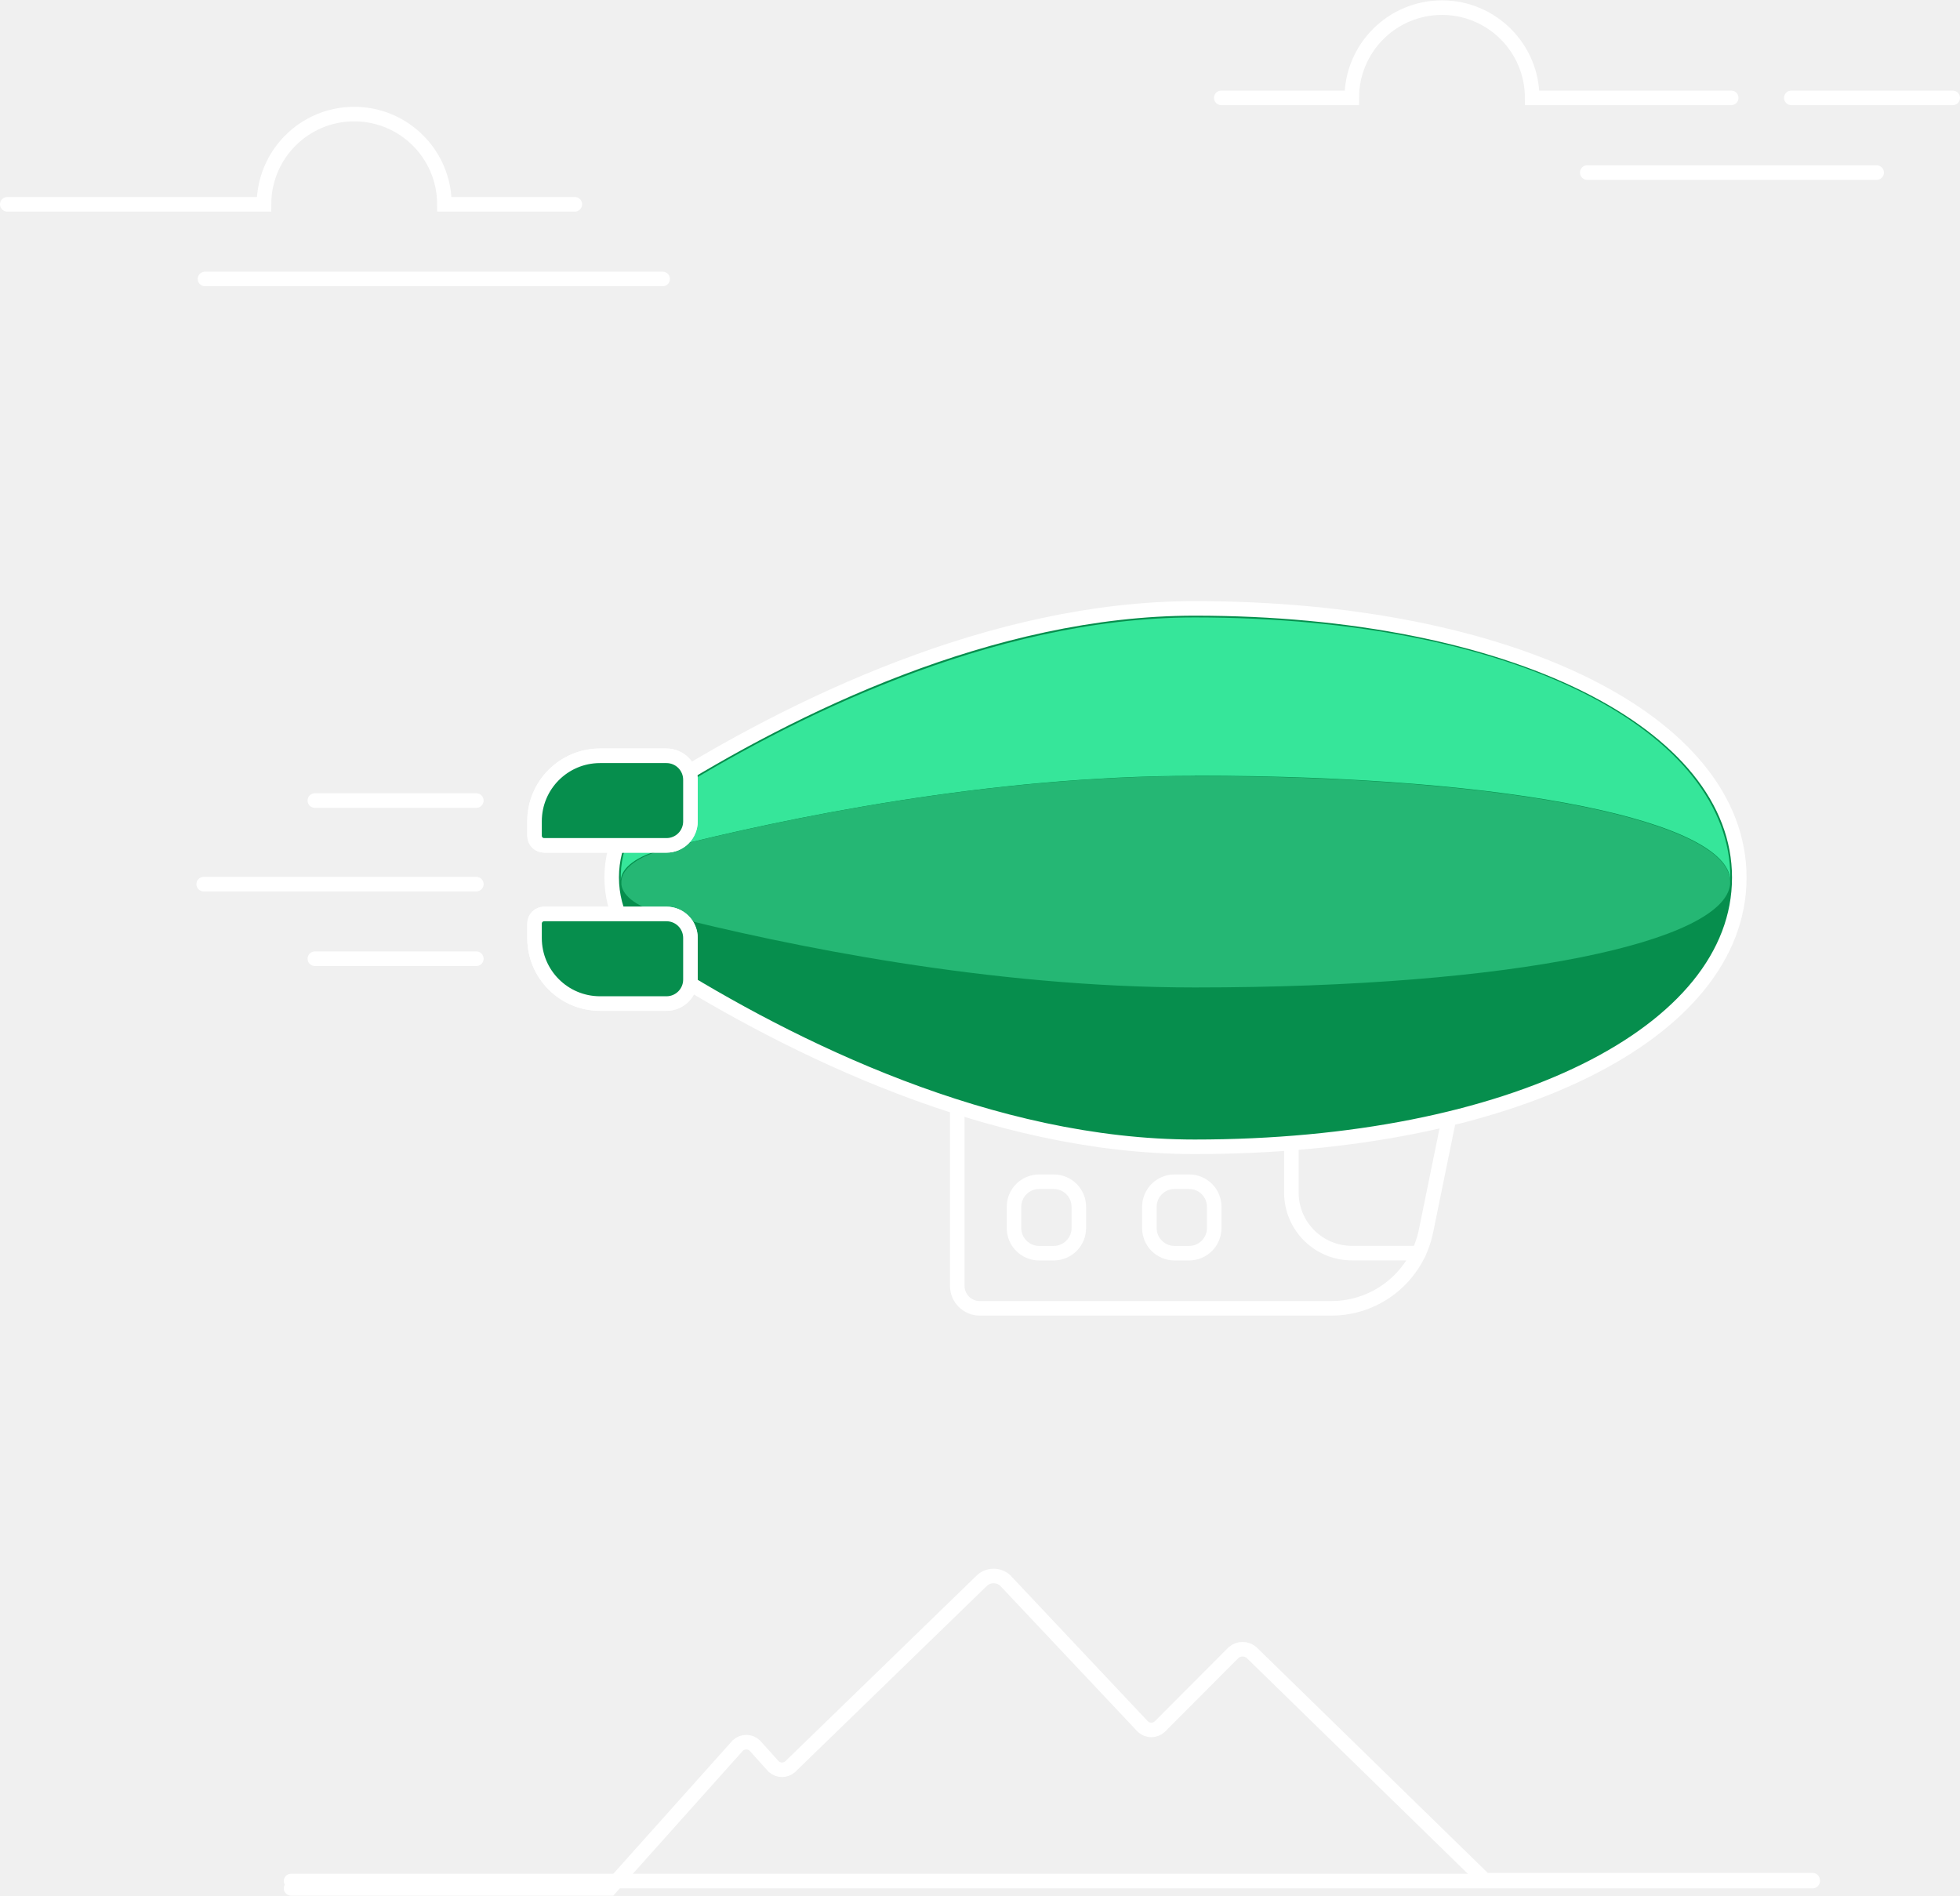
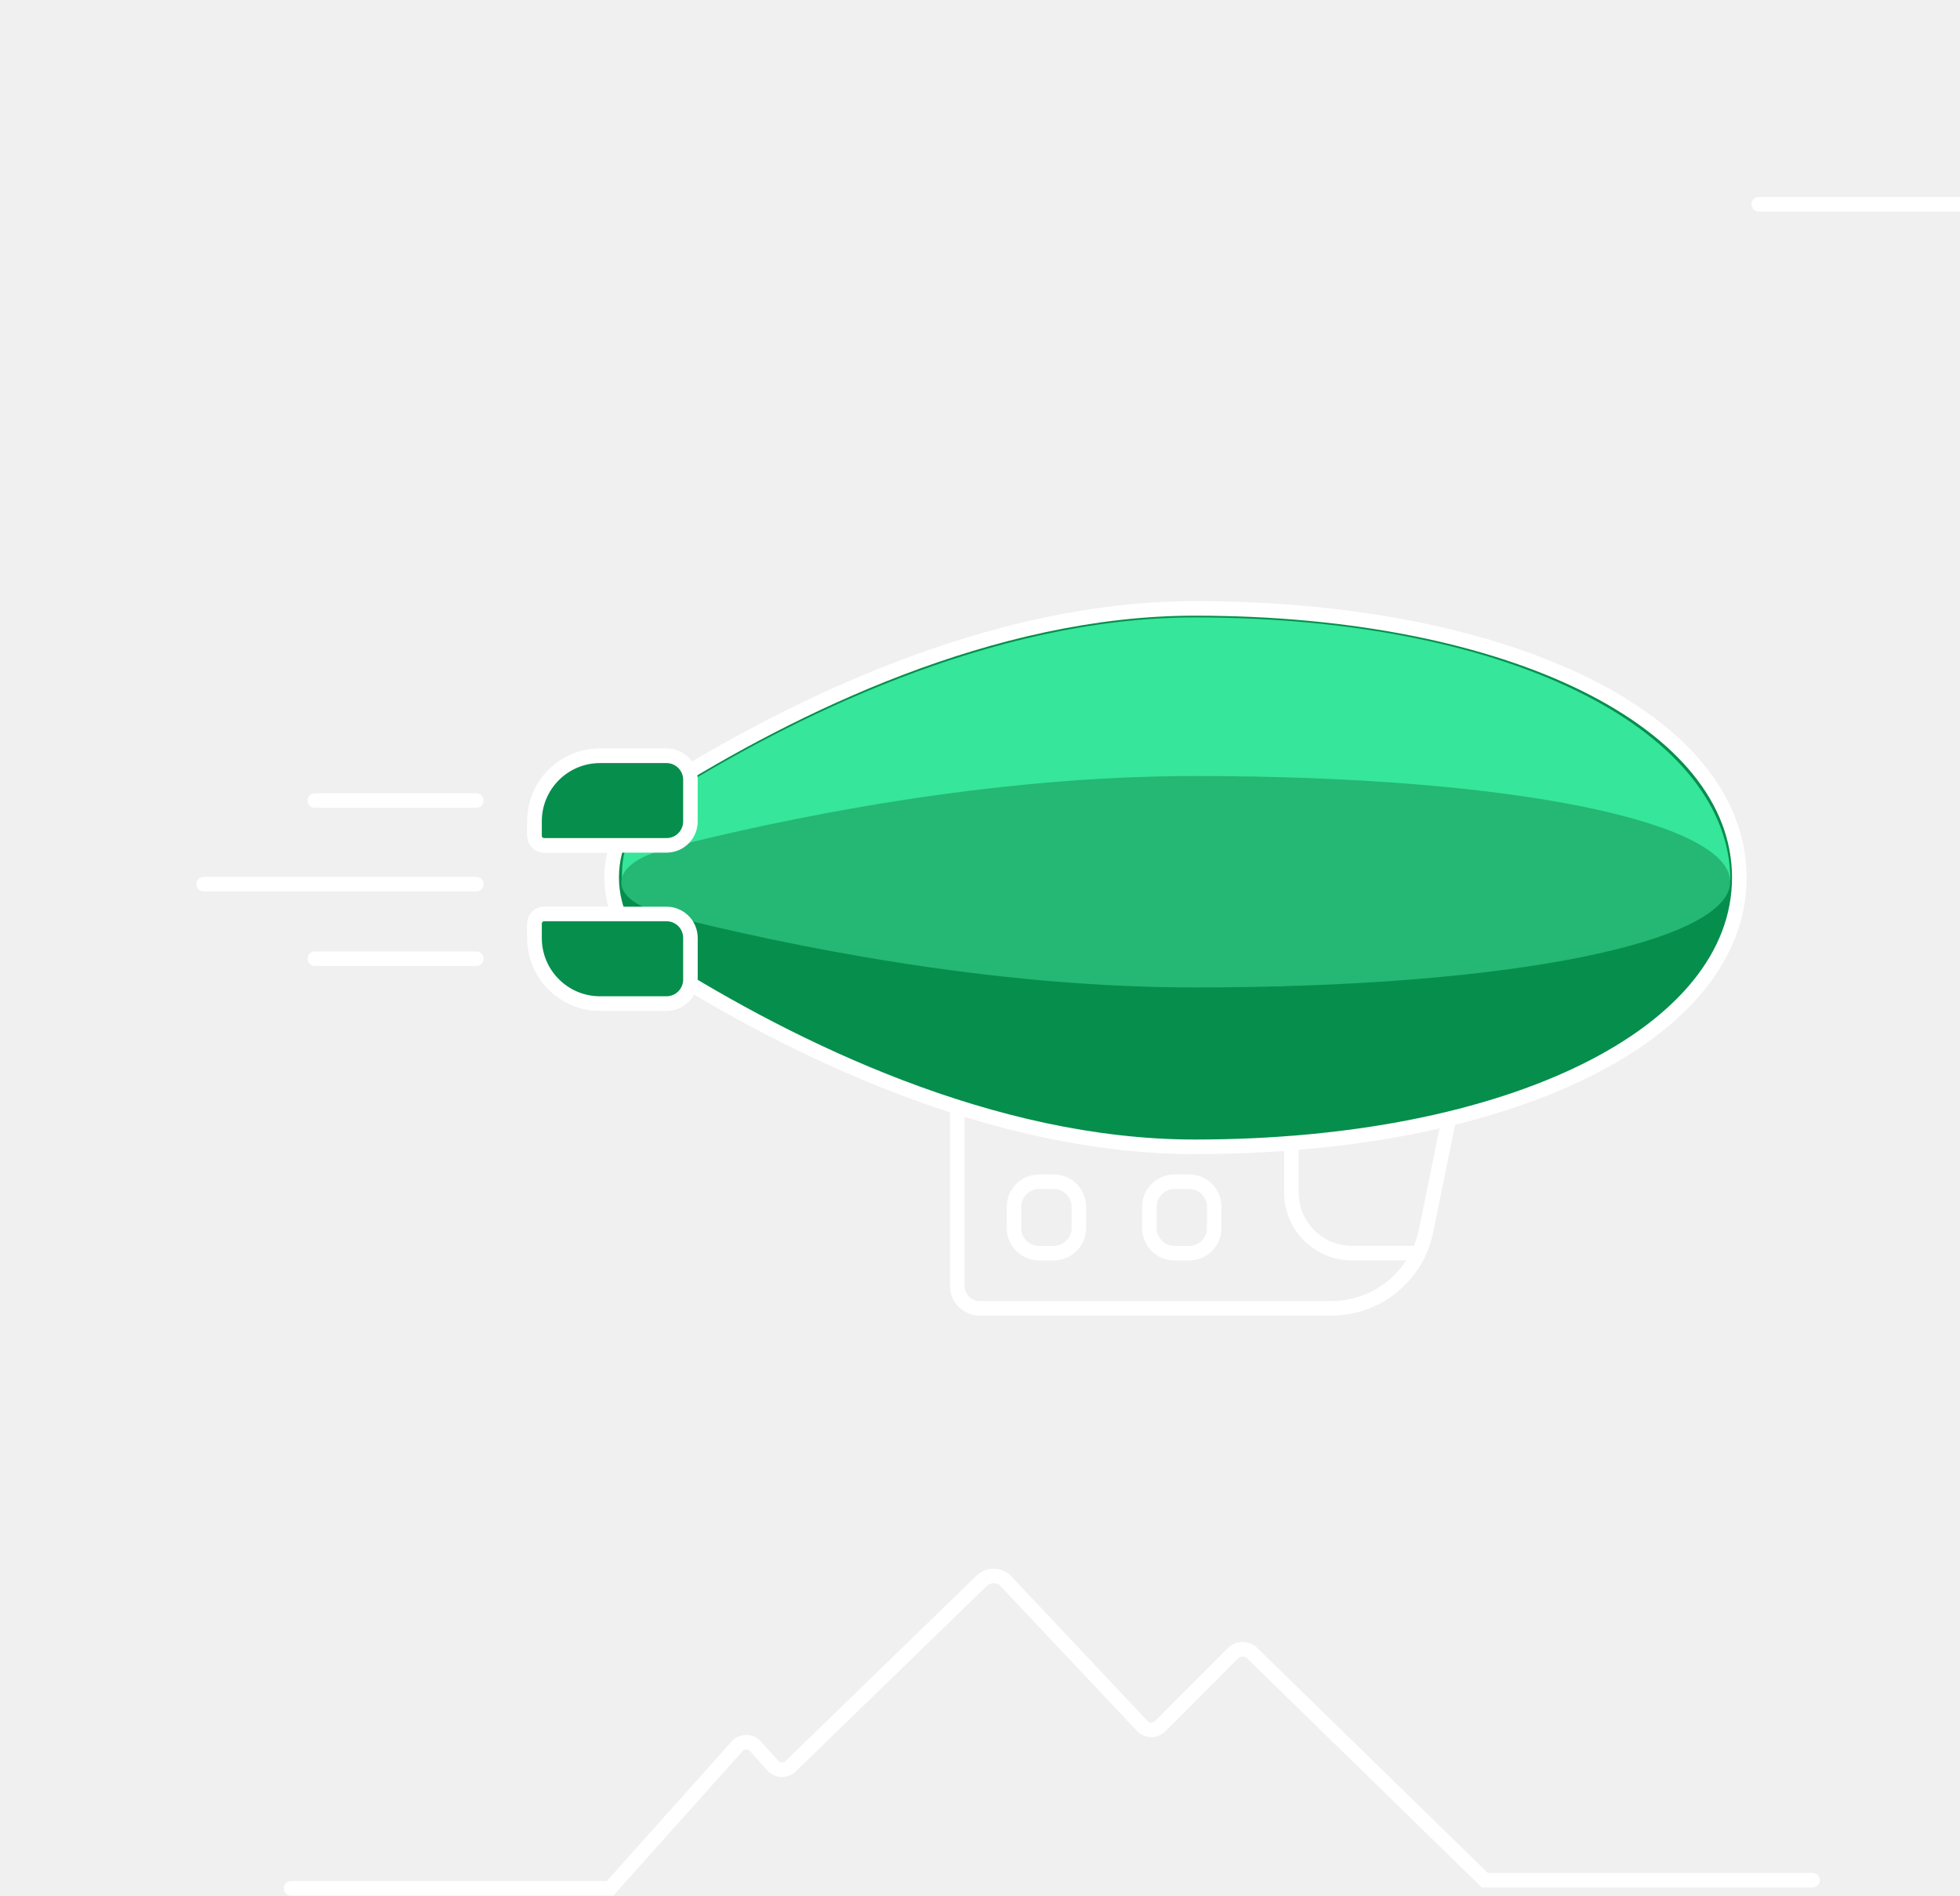
<svg xmlns="http://www.w3.org/2000/svg" viewBox="0 0 269.43 260.54">
-   <path d="M175.44,249.28h48.36a13.27,13.27,0,0,0,13-10.65l3.74-18.32H172.36v25.89A3.09,3.09,0,0,0,175.44,249.28Z" transform="translate(-40.77 -69.46)" fill="none" stroke="#fff" stroke-linecap="round" stroke-linejoin="round" stroke-width="2" />
-   <path d="M235.79,241.69h-9.22a8.31,8.31,0,0,1-8.28-8.31V220.31" transform="translate(-40.77 -69.46)" fill="none" stroke="#fff" stroke-linecap="round" stroke-miterlimit="10" stroke-width="2" />
-   <path d="M204.25,231.88h-2.05a3.45,3.45,0,0,0-3.43,3.45v2.92a3.45,3.45,0,0,0,3.43,3.45h2.05a3.45,3.45,0,0,0,3.43-3.45v-2.92A3.44,3.44,0,0,0,204.25,231.88Z" transform="translate(-40.77 -69.46)" fill="none" stroke="#fff" stroke-linecap="round" stroke-linejoin="round" stroke-width="2" />
-   <path d="M185.64,231.88h-2.05a3.45,3.45,0,0,0-3.43,3.45v2.92a3.45,3.45,0,0,0,3.43,3.45h2.05a3.45,3.45,0,0,0,3.43-3.45v-2.92A3.45,3.45,0,0,0,185.64,231.88Z" transform="translate(-40.77 -69.46)" fill="none" stroke="#fff" stroke-linecap="round" stroke-linejoin="round" stroke-width="2" />
-   <path d="M205,227.08c43.38,0,74.86-15.55,74.86-37s-31.48-37-74.86-37c-27.94,0-55.36,13.53-73.46,24.87a14.3,14.3,0,0,0,0,24.21c18.09,11.33,45.52,24.87,73.46,24.87" transform="translate(-40.77 -69.46)" fill="#068e4d" />
-   <path d="M205,227.08c43.38,0,74.86-15.55,74.86-37s-31.48-37-74.86-37c-27.94,0-55.36,13.53-73.46,24.87a14.3,14.3,0,0,0,0,24.21C149.63,213.54,177.06,227.08,205,227.08Z" transform="translate(-40.77 -69.46)" fill="none" stroke="#fff" stroke-width="2" />
-   <path d="M205,176.09c-28.23,0-56.07,5.76-72.81,10-3.95,1-6,2.66-6.08,4.34A12.93,12.93,0,0,1,132.18,179c16.74-10.5,44.58-24.68,72.81-24.68,44.81,0,73.64,16,73.64,35.75,0,0.12,0,.24,0,0.37-0.37-7.95-29.1-14.37-73.63-14.37" transform="translate(-40.77 -69.46)" fill="#36e69a" />
-   <path d="M132.18,195.12c16.74,4.27,44.58,10,72.81,10,44.14,0,72.75-6.32,73.6-14.18-0.86,19.34-29.45,34.86-73.6,34.86-28.23,0-56.07-14.19-72.81-24.68a12.88,12.88,0,0,1-6-10.18c0.26,1.61,2.26,3.18,6,4.14" transform="translate(-40.77 -69.46)" fill="#068e4d" />
-   <path d="M132.18,186.12c16.74-4.27,44.58-10,72.81-10,44.53,0,73.26,6.43,73.61,14.38,0,0.17,0,.34,0,0.51-0.85,7.86-29.45,14.17-73.6,14.17-28.23,0-56.07-5.76-72.81-10-3.79-1-5.79-2.53-6-4.13l0-.51c0.13-1.69,2.15-3.36,6.1-4.37" transform="translate(-40.77 -69.46)" fill="#25b774" />
-   <path d="M123.23,173.34h9.16a3.29,3.29,0,0,1,3.29,3.3v5.71a3.29,3.29,0,0,1-3.29,3.3H115.57a1.32,1.32,0,0,1-1.32-1.32v-2a9,9,0,0,1,9-9" transform="translate(-40.77 -69.46)" fill="#068e4d" />
-   <path d="M123.23,173.34h9.16a3.29,3.29,0,0,1,3.29,3.3v5.71a3.29,3.29,0,0,1-3.29,3.3H115.57a1.32,1.32,0,0,1-1.32-1.32v-2A9,9,0,0,1,123.23,173.34Z" transform="translate(-40.77 -69.46)" fill="none" stroke="#fff" stroke-linecap="round" stroke-linejoin="round" stroke-width="2" />
-   <path d="M123.23,207.39h9.16a3.29,3.29,0,0,0,3.29-3.3v-5.71a3.29,3.29,0,0,0-3.29-3.3H115.57a1.32,1.32,0,0,0-1.32,1.32v2a9,9,0,0,0,9,9" transform="translate(-40.77 -69.46)" fill="#068e4d" />
-   <path d="M123.23,207.39h9.16a3.29,3.29,0,0,0,3.29-3.3v-5.71a3.29,3.29,0,0,0-3.29-3.3H115.57a1.32,1.32,0,0,0-1.32,1.32v2A9,9,0,0,0,123.23,207.39Z" transform="translate(-40.77 -69.46)" fill="none" stroke="#fff" stroke-linecap="round" stroke-linejoin="round" stroke-width="2" />
-   <path d="M123.23,173.34h9.16a3.29,3.29,0,0,1,3.29,3.3v5.71a3.29,3.29,0,0,1-3.29,3.3H115.57a1.32,1.32,0,0,1-1.32-1.32v-2a9,9,0,0,1,9-9" transform="translate(-40.77 -69.46)" fill="#068e4d" />
-   <path d="M123.23,173.34h9.16a3.29,3.29,0,0,1,3.29,3.3v5.71a3.29,3.29,0,0,1-3.29,3.3H115.57a1.32,1.32,0,0,1-1.32-1.32v-2A9,9,0,0,1,123.23,173.34Z" transform="translate(-40.77 -69.46)" fill="none" stroke="#fff" stroke-linecap="round" stroke-linejoin="round" stroke-width="2" />
-   <path d="M123.23,207.39h9.16a3.29,3.29,0,0,0,3.29-3.3v-5.71a3.29,3.29,0,0,0-3.29-3.3H115.57a1.32,1.32,0,0,0-1.32,1.32v2a9,9,0,0,0,9,9" transform="translate(-40.77 -69.46)" fill="#068e4d" />
-   <path d="M123.23,207.39h9.16a3.29,3.29,0,0,0,3.29-3.3v-5.71a3.29,3.29,0,0,0-3.29-3.3H115.57a1.32,1.32,0,0,0-1.32,1.32v2A9,9,0,0,0,123.23,207.39Z" transform="translate(-40.77 -69.46)" fill="none" stroke="#fff" stroke-linecap="round" stroke-linejoin="round" stroke-width="2" />
-   <line x1="28.18" y1="38.34" x2="91.09" y2="38.34" fill="none" stroke="#fff" stroke-linecap="round" stroke-miterlimit="10" stroke-width="2" />
-   <path d="M41.77,97.54H77.06a12.4,12.4,0,1,1,24.8,0h17.93" transform="translate(-40.77 -69.46)" fill="none" stroke="#fff" stroke-linecap="round" stroke-miterlimit="10" stroke-width="2" />
-   <line x1="218.19" y1="23.72" x2="257.97" y2="23.72" fill="none" stroke="#fff" stroke-linecap="round" stroke-miterlimit="10" stroke-width="2" />
-   <path d="M278.75,82.91H251.39a12.4,12.4,0,1,0-24.8,0H208.65" transform="translate(-40.77 -69.46)" fill="none" stroke="#fff" stroke-linecap="round" stroke-miterlimit="10" stroke-width="2" />
-   <line x1="246.24" y1="13.45" x2="268.43" y2="13.45" fill="none" stroke="#fff" stroke-linecap="round" stroke-miterlimit="10" stroke-width="2" />
-   <line x1="65.48" y1="110.03" x2="43.28" y2="110.03" fill="none" stroke="#fff" stroke-linecap="round" stroke-miterlimit="10" stroke-width="2" />
-   <line x1="65.48" y1="131.77" x2="43.28" y2="131.77" fill="none" stroke="#fff" stroke-linecap="round" stroke-miterlimit="10" stroke-width="2" />
-   <line x1="65.48" y1="121.52" x2="28" y2="121.52" fill="none" stroke="#fff" stroke-linecap="round" stroke-miterlimit="10" stroke-width="2" />
-   <path d="M289.94,327.88H244.88L212.8,296.58a1.89,1.89,0,0,0-2.44,0l-10.2,10.23a1.72,1.72,0,0,1-2.25,0l-19-20.17a2.4,2.4,0,0,0-3.1,0l-26.42,25.64a1.71,1.71,0,0,1-2.25,0l-2.63-2.92a1.71,1.71,0,0,0-2.31,0L124.63,329H80.78" transform="translate(-40.77 -69.46)" fill="none" stroke="#fff" stroke-linecap="round" stroke-miterlimit="10" stroke-width="2" />
-   <path d="M289.94,328H200.15c-0.86,0-1.56,0-2.25,0h-19c-1.5,0-2.23,0-3.1,0h-32.3c-1.09,0-1.66,0-2.31,0H80.78" transform="translate(-40.77 -69.46)" fill="none" stroke="#fff" stroke-linecap="round" stroke-miterlimit="10" stroke-width="2" />
+   <g id="airshipStage">
+     <g id="airship">
+       <g id="airshipBody">
+         <g id="backBlades">
+           <g id="topBackBlade">
+             <path d="M123.23,173.34h9.16a3.29,3.29,0,0,1,3.29,3.3v5.71a3.29,3.29,0,0,1-3.29,3.3H115.57a1.32,1.32,0,0,1-1.32-1.32v-2a9,9,0,0,1,9-9" transform="translate(-40.77 -69.46)" fill="#068e4d" />
+             <path d="M123.23,173.34h9.16a3.29,3.29,0,0,1,3.29,3.3v5.71a3.29,3.29,0,0,1-3.29,3.3H115.57a1.32,1.32,0,0,1-1.32-1.32v-2A9,9,0,0,1,123.23,173.34Z" transform="translate(-40.77 -69.46)" fill="none" stroke="#fff" stroke-linecap="round" stroke-linejoin="round" stroke-width="2" />
+           </g>
+           <g id="bottomBackBlade">
+             <path d="M123.23,207.39h9.16a3.29,3.29,0,0,0,3.29-3.3v-5.71a3.29,3.29,0,0,0-3.29-3.3H115.57a1.32,1.32,0,0,0-1.32,1.32v2a9,9,0,0,0,9,9" transform="translate(-40.77 -69.46)" fill="#068e4d" />
+             <path d="M123.23,207.39h9.16a3.29,3.29,0,0,0,3.29-3.3v-5.71a3.29,3.29,0,0,0-3.29-3.3H115.57a1.32,1.32,0,0,0-1.32,1.32v2A9,9,0,0,0,123.23,207.39Z" transform="translate(-40.77 -69.46)" fill="none" stroke="#fff" stroke-linecap="round" stroke-linejoin="round" stroke-width="2" />
+           </g>
+           <animateTransform attributeName="transform" type="translate" values="0 0; 0 3; 0 0; 0 -3; 0 0" dur="2s" calcMode="paced" repeatCount="indefinite" />
+         </g>
+         <g class="airshipCabin">
+           <path d="M175.44,249.28h48.36a13.27,13.27,0,0,0,13-10.65l3.74-18.32H172.36v25.89A3.09,3.09,0,0,0,175.44,249.28Z" transform="translate(-40.77 -69.46)" fill="none" stroke="#fff" stroke-linecap="round" stroke-linejoin="round" stroke-width="2" />
+           <path d="M235.79,241.69h-9.22a8.31,8.31,0,0,1-8.28-8.31V220.31" transform="translate(-40.77 -69.46)" fill="none" stroke="#fff" stroke-linecap="round" stroke-miterlimit="10" stroke-width="2" />
+           <g id="airshipOutsideWindow">
+             <path d="M204.25,231.88h-2.05a3.45,3.45,0,0,0-3.43,3.45v2.92a3.45,3.45,0,0,0,3.43,3.45h2.05a3.45,3.45,0,0,0,3.43-3.45v-2.92A3.44,3.44,0,0,0,204.25,231.88Z" transform="translate(-40.77 -69.46)" fill="none" stroke="#fff" stroke-linecap="round" stroke-linejoin="round" stroke-width="2" />
+             <animate id="airshipOutsideWindowHide" attributeType="CSS" attributeName="opacity" from="1" to="0" dur="0.01s" begin="cloudSecondTransform.end - 0.4s" fill="freeze" />
+           </g>
+           <path d="M185.64,231.88h-2.05a3.45,3.45,0,0,0-3.43,3.45v2.92a3.45,3.45,0,0,0,3.43,3.45h2.05a3.45,3.45,0,0,0,3.43-3.45v-2.92A3.45,3.45,0,0,0,185.64,231.88Z" transform="translate(-40.77 -69.46)" fill="none" stroke="#fff" stroke-linecap="round" stroke-linejoin="round" stroke-width="2" />
+           <animateTransform attributeName="transform" type="scale" values="1 1; 1 0.98; 1 1; 1 0.98; 1 1" dur="2s" additive="sum" calcMode="paced" repeatCount="indefinite" />
+           <animateTransform attributeName="transform" type="skewX" values="0; 1; 0; -1; 0" dur="2s" additive="sum" calcMode="paced" repeatCount="indefinite" />
+         </g>
+         <path d="M205,227.08c43.38,0,74.86-15.55,74.86-37s-31.48-37-74.86-37c-27.94,0-55.36,13.53-73.46,24.87a14.3,14.3,0,0,0,0,24.21c18.09,11.33,45.52,24.87,73.46,24.87" transform="translate(-40.77 -69.46)" fill="#068e4d" />
+         <path d="M205,227.08c43.38,0,74.86-15.55,74.86-37s-31.48-37-74.86-37c-27.94,0-55.36,13.53-73.46,24.87a14.3,14.3,0,0,0,0,24.21C149.63,213.54,177.06,227.08,205,227.08Z" transform="translate(-40.77 -69.46)" fill="none" stroke="#fff" stroke-width="2" />
+         <path d="M86.842 114.441C85.776 116.448 85.418 118.709 85.5 120.98H237.86C237.86 101.23 209.03 84.86 164.22 84.86C135.99 84.86 108.15 99.04 91.41 109.54C89.483 110.744 87.908 112.434 86.842 114.441Z" fill="#36e69a" />
+         <path d="M132.18,195.12c16.74,4.27,44.58,10,72.81,10,44.14,0,72.75-6.32,73.6-14.18-0.86,19.34-29.45,34.86-73.6,34.86-28.23,0-56.07-14.19-72.81-24.68a12.88,12.88,0,0,1-6-10.18c0.26,1.61,2.26,3.18,6,4.14" transform="translate(-40.77 -69.46)" fill="#068e4d" />
+         <path d="M91.41 116.66C108.15 112.39 135.99 106.66 164.22 106.66C208.75 106.66 237.48 113.09 237.83 121.04C237.83 121.21 237.83 121.38 237.83 121.55C236.98 129.41 208.38 135.72 164.23 135.72C136 135.72 108.16 129.96 91.42 125.72C87.63 124.72 85.63 123.19 85.42 121.59V121.08C85.55 119.39 87.57 117.72 91.52 116.71" fill="#25b774">
+           <animate attributeName="d" values="                         M91.41 116.66C108.15 112.39 135.99 106.66 164.22 106.66C208.75 106.66 237.48 113.09 237.83 121.04C237.83 121.21 237.83 121.38 237.83 121.55C236.98 129.41 208.38 135.72 164.23 135.72C136 135.72 108.16 129.96 91.42 125.72C87.63 124.72 85.63 123.19 85.42 121.59V121.08C85.55 119.39 87.57 117.72 91.52 116.71;                         M91.41 116.66C108 109 134.99 100.66 163.22 100.66C207.75 100.66 237.48 113.09 237.83 121.04C237.83 121.21 237.83 121.38 237.83 121.55C236.98 129.41 208.38 131.72 164.23 131.72C136 131.72 108.16 129.96 91.42 125.72C87.63 124.72 85.63 123.19 85.42 121.59V121.08C85.55 119.39 87.57 117.72 91.52 116.71;                         M91.41 116.66C108.15 112.39 135.99 106.66 164.22 106.66C208.75 106.66 237.48 113.09 237.83 121.04C237.83 121.21 237.83 121.38 237.83 121.55C236.98 129.41 208.38 135.72 164.23 135.72C136 135.72 108.16 129.96 91.42 125.72C87.63 124.72 85.63 123.19 85.42 121.59V121.08C85.55 119.39 87.57 117.72 91.52 116.71;                         M91.41 116.66C108.15 112.39 135.99 109.66 164.22 109.66C195.5 109.66 237.48 113.09 237.83 121.04C237.83 121.21 237.83 121.38 237.83 121.55C236.98 129.41 208.38 139.72 164.23 139.72C136 139.72 108 132 91.42 125.72C87.5 124 85.63 123.19 85.42 121.59V121.08C85.55 119.39 87.57 117.72 91.52 116.71;                         M91.41 116.66C108.15 112.39 135.99 106.66 164.22 106.66C208.75 106.66 237.48 113.09 237.83 121.04C237.83 121.21 237.83 121.38 237.83 121.55C236.98 129.41 208.38 135.72 164.23 135.72C136 135.72 108.16 129.96 91.42 125.72C87.63 124.72 85.63 123.19 85.42 121.59V121.08C85.55 119.39 87.57 117.72 91.52 116.71;" dur="2s" calcMode="paced" repeatCount="indefinite" />
+         </path>
+         <g id="frontBlades">
+           <g id="topFrontBlade">
+             <path d="M123.23,173.34h9.16a3.29,3.29,0,0,1,3.29,3.3v5.71a3.29,3.29,0,0,1-3.29,3.3H115.57a1.32,1.32,0,0,1-1.32-1.32v-2a9,9,0,0,1,9-9" transform="translate(-40.77 -69.46)" fill="#068e4d" />
+             <path d="M123.23,173.34h9.16a3.29,3.29,0,0,1,3.29,3.3v5.71a3.29,3.29,0,0,1-3.29,3.3H115.57a1.32,1.32,0,0,1-1.32-1.32v-2A9,9,0,0,1,123.23,173.34Z" transform="translate(-40.77 -69.46)" fill="none" stroke="#fff" stroke-linecap="round" stroke-linejoin="round" stroke-width="2" />
+           </g>
+           <g id="bottomFrontBlade">
+             <path d="M123.23,207.39h9.16a3.29,3.29,0,0,0,3.29-3.3v-5.71a3.29,3.29,0,0,0-3.29-3.3H115.57a1.32,1.32,0,0,0-1.32,1.32v2a9,9,0,0,0,9,9" transform="translate(-40.77 -69.46)" fill="#068e4d" />
+             <path d="M123.23,207.39h9.16a3.29,3.29,0,0,0,3.29-3.3v-5.71a3.29,3.29,0,0,0-3.29-3.3H115.57a1.32,1.32,0,0,0-1.32,1.32v2A9,9,0,0,0,123.23,207.39Z" transform="translate(-40.77 -69.46)" fill="none" stroke="#fff" stroke-linecap="round" stroke-linejoin="round" stroke-width="2" />
+           </g>
+           <animateTransform attributeName="transform" type="translate" values="0 0; 0 -3; 0 0; 0 3; 0 0" dur="2s" calcMode="paced" repeatCount="indefinite" />
+         </g>
+       </g>
+       <g id="airTrack">
+         <line x1="65.48" y1="110.03" x2="43.28" y2="110.03" fill="none" stroke="#fff" stroke-linecap="round" stroke-miterlimit="10" stroke-width="2">
+           <animate attributeType="XML" attributeName="x2" values="43.28; 50; 43.28" begin="0s" dur="0.2s" repeatCount="indefinite" />
+         </line>
+         <line x1="65.48" y1="131.77" x2="43.28" y2="131.77" fill="none" stroke="#fff" stroke-linecap="round" stroke-miterlimit="10" stroke-width="2">
+           <animate attributeType="XML" attributeName="x2" values="43.28; 50; 43.28" begin="0s" dur="0.3s" repeatCount="indefinite" />
+         </line>
+         <line x1="65.48" y1="121.52" x2="28" y2="121.52" fill="none" stroke="#fff" stroke-linecap="round" stroke-miterlimit="10" stroke-width="2">
+           <animate attributeType="XML" attributeName="x2" values="28; 40; 28" begin="0s" dur="0.3s" repeatCount="indefinite" />
+         </line>
+       </g>
+       <animate attributeType="CSS" attributeName="opacity" from="1" to="0" dur="0.5s" begin="airshipInsideWindowShow.end" fill="freeze" />
+     </g>
+     <g id="cloudFirst">
+       <line x1="28.18" y1="38.34" x2="91.09" y2="38.34" fill="none" stroke="#fff" stroke-linecap="round" stroke-miterlimit="10" stroke-width="2" transform="translate(250, 0)">
+         <animateTransform attributeType="XML" attributeName="transform" type="translate" dur="2.3s" to="-50" fill="freeze" />
+         <animate attributeType="CSS" attributeName="opacity" begin="cloudFirstTransform.end - 0.3s" dur="0.3s" from="1" to="0" fill="freeze" />
+       </line>
+       <path d="M41.77,97.54H77.06a12.4,12.4,0,1,1,24.8,0h17.93" transform="translate(200 -69.46)" fill="none" stroke="#fff" stroke-linecap="round" stroke-miterlimit="10" stroke-width="2">
+         <animateTransform id="cloudFirstTransform" attributeType="XML" attributeName="transform" type="translate" dur="2s" to="-50 -69.46" fill="freeze" />
+         <animate id="cloudFirstHide" attributeType="CSS" attributeName="opacity" begin="cloudFirstTransform.end - 0.3s" dur="0.3s" from="1" to="0" fill="freeze" />
+       </path>
+     </g>
+     <g id="cloudSecond">
+       <line x1="218.19" y1="23.72" x2="257.97" y2="23.72" fill="none" stroke="#fff" stroke-linecap="round" stroke-miterlimit="10" stroke-width="2" opacity="0">
+         <animate id="cloudSecondShow" attributeType="CSS" attributeName="opacity" begin="cloudFirstHide.end - 0.5s" dur="0.01s" from="0" to="1" fill="freeze" />
+         <animateTransform attributeType="XML" attributeName="transform" type="translate" begin="cloudFirstHide.end - 0.5s" dur="1.9s" to="-150" fill="freeze" additive="sum" />
+         <animate attributeType="CSS" attributeName="opacity" begin="cloudSecondTransform.end - 0.3s" dur="0.3s" from="1" to="0" fill="freeze" />
+       </line>
+       <g opacity="0">
+         <path d="M278.75,82.91H251.39a12.4,12.4,0,1,0-24.8,0H208.65" transform="translate(-40.77 -69.46)" fill="none" stroke="#fff" stroke-linecap="round" stroke-miterlimit="10" stroke-width="2" />
+         <line x1="246.24" y1="13.45" x2="268.43" y2="13.45" fill="none" stroke="#fff" stroke-linecap="round" stroke-miterlimit="10" stroke-width="2" />
+         <animate attributeType="CSS" attributeName="opacity" begin="cloudFirstHide.end - 0.5s" dur="0.1s" from="0" to="1" fill="freeze" />
+         <animateTransform id="cloudSecondTransform" attributeType="XML" attributeName="transform" type="translate" begin="cloudFirstHide.end - 0.5s" dur="1.7s" to="-150" fill="freeze" additive="sum" />
+         <animate attributeType="CSS" attributeName="opacity" begin="cloudSecondTransform.end - 0.3s" dur="0.3s" from="1" to="0" fill="freeze" />
+       </g>
+     </g>
+     <g id="mountain">
+       <path d="M249.17 258.42H204.11L172.03 227.12C171.689 226.832 171.257 226.674 170.81 226.674C170.363 226.674 169.931 226.832 169.59 227.12L159.39 237.35C159.077 237.62 158.678 237.769 158.265 237.769C157.852 237.769 157.453 237.62 157.14 237.35L138.14 217.18C137.707 216.813 137.158 216.612 136.59 216.612C136.022 216.612 135.473 216.813 135.04 217.18L108.62 242.82C108.308 243.092 107.909 243.242 107.495 243.242C107.081 243.242 106.682 243.092 106.37 242.82L103.74 239.9C103.425 239.611 103.013 239.451 102.585 239.451C102.157 239.451 101.745 239.611 101.43 239.9L83.86 259.54H40.01" fill="none" stroke="#fff" stroke-linecap="round" stroke-miterlimit="10" stroke-width="2">
+         <animate id="mountainDown" attributeType="XML" attributeName="d" begin="cloudSecondTransform.end - 1s" from="M249.17 258.42H204.11L172.03 227.12C171.689 226.832 171.257 226.674 170.81 226.674C170.363 226.674 169.931 226.832 169.59 227.12L159.39 237.35C159.077 237.62 158.678 237.769 158.265 237.769C157.852 237.769 157.453 237.62 157.14 237.35L138.14 217.18C137.707 216.813 137.158 216.612 136.59 216.612C136.022 216.612 135.473 216.813 135.04 217.18L108.62 242.82C108.308 243.092 107.909 243.242 107.495 243.242C107.081 243.242 106.682 243.092 106.37 242.82L103.74 239.9C103.425 239.611 103.013 239.451 102.585 239.451C102.157 239.451 101.745 239.611 101.43 239.9L83.86 259.54H40.01" to="M249.17 258.42H204.11L172.03 258.12C171.689 257.832 171.257 257.674 170.81 257.674C170.363 257.674 169.931 257.832 169.59 258.12L159.39 258.35C159.077 258.62 158.678 258.769 158.265 258.769C157.852 258.769 157.453 258.62 157.14 258.35L138.14 258.18C137.707 257.813 137.158 257.612 136.59 257.612C136.022 257.612 135.473 257.813 135.04 258.18L108.62 258.82C108.308 259.092 107.909 259.242 107.495 259.242C107.081 259.242 106.682 259.092 106.37 258.82L103.74 258.9C103.425 258.611 103.013 258.451 102.585 258.451C102.157 258.451 101.745 258.611 101.43 258.9L83.86 259.54H40.01" dur="1s" fill="freeze" />
+         <animate attributeType="CSS" attributeName="opacity" from="1" to="0" dur="0.01s" begin="mountainDown.end" fill="freeze" />
+       </path>
+     </g>
+   </g>
+   <g id="seatStage" transform="translate(8, 35)">
+     <g id="skiing" opacity="0" transform="translate(-75, 0)">
+       <path d="M91.14,327.79a2.2,2.2,0,0,1-2-2.36l13.66-193.17c1.1-15.49-4.8-21.92-8.75-24.47a1.35,1.35,0,0,1,.53-2.45C103,104,122.18,104,120,134.19L106.43,326.67a2.2,2.2,0,0,1-2.35,2Z" transform="translate(-54.48 -104.9)" fill="#fff" />
+       <path d="M124.5,328.17a2.2,2.2,0,0,1-2.17-2.23l2.24-193.63c0.19-15.53-6.07-21.61-10.16-23.91a1.35,1.35,0,0,1,.39-2.47c8.36-1.9,27.49-3,27.15,27.28l-2.25,192.93a2.2,2.2,0,0,1-2.22,2.18Z" transform="translate(-54.48 -104.9)" fill="#fff" />
+       <animateTransform attributeType="XML" attributeName="transform" type="translate" begin="armchairShow.end" dur="0.2s" to="0, 0" keyTimes="0; 1" keySplines="0.53 0.78 0.46 1" fill="freeze" />
+       <animate attributeType="CSS" attributeName="opacity" from="0" to="1" dur="0.2s" begin="armchairShow.end" fill="freeze" />
+     </g>
+     <g id="airshipInsideWindow">
+       <path d="M156.979 137H154.023C153.221 136.997 152.452 136.742 151.886 136.291C151.319 135.84 151.001 135.229 151 134.592V129.408C151.001 128.771 151.319 128.16 151.886 127.709C152.452 127.258 153.221 127.003 154.023 127H156.979C157.781 127.003 158.549 127.258 159.115 127.709C159.681 128.161 159.999 128.771 160 129.408V134.589C160 135.226 159.682 135.838 159.116 136.289C158.549 136.741 157.781 136.996 156.979 137V137Z" fill="none" stroke="white" stroke-width="2" opacity="0">
+         <animate id="airshipInsideWindowShow" attributeType="CSS" attributeName="opacity" from="0" to="1" dur="0.01s" begin="airshipOutsideWindowHide.end" fill="freeze" />
+         <animate id="airshipInsideWindowIncrease" attributeType="XML" attributeName="d" begin="airshipInsideWindowShow.end" from="M156.979 137H154.023C153.221 136.997 152.452 136.742 151.886 136.291C151.319 135.84 151.001 135.229 151 134.592V129.408C151.001 128.771 151.319 128.16 151.886 127.709C152.452 127.258 153.221 127.003 154.023 127H156.979C157.781 127.003 158.549 127.258 159.115 127.709C159.681 128.161 159.999 128.771 160 129.408V134.589C160 135.226 159.682 135.838 159.116 136.289C158.549 136.741 157.781 136.996 156.979 137V137Z" to="M220.52 120.53H203.39C198.74 120.509 194.286 118.648 191.004 115.354C187.721 112.06 185.875 107.601 185.87 102.95V65.1C185.875 60.45 187.721 55.99 191.004 52.696C194.286 49.402 198.74 47.541 203.39 47.52H220.52C225.169 47.544 229.619 49.406 232.9 52.7C236.181 55.993 238.025 60.451 238.03 65.1V102.93C238.027 107.581 236.185 112.043 232.904 115.34C229.623 118.638 225.171 120.504 220.52 120.53V120.53Z" dur="0.3s" fill="freeze" />
+       </path>
+     </g>
+     <g id="armchair" opacity="0" transform="translate(-75, 0)">
+       <path d="M257.5,259.82H196.76V245.63h55.09a9.92,9.92,0,0,1,9.9,9.93,4.26,4.26,0,0,1-4.25,4.25" transform="translate(-54.48 -104.9)" fill="#a67ee5" />
+       <path d="M257.5,259.82H196.76V245.63h55.09a9.92,9.92,0,0,1,9.9,9.93A4.26,4.26,0,0,1,257.5,259.82Z" transform="translate(-54.48 -104.9)" fill="none" stroke="#fff" stroke-miterlimit="10" stroke-width="2" />
+       <polygon points="130.99 223.41 117.02 223.41 110.71 181.82 124.68 181.82 130.99 223.41" fill="#a67ee5" />
+       <polygon points="130.99 223.41 117.02 223.41 110.71 181.82 124.68 181.82 130.99 223.41" fill="none" stroke="#fff" stroke-miterlimit="10" stroke-width="2" />
+       <polygon points="180.54 223.41 166.58 223.41 160.28 181.82 174.24 181.82 180.54 223.41" fill="#a67ee5" />
+       <polygon points="180.54 223.41 166.58 223.41 160.28 181.82 174.24 181.82 180.54 223.41" fill="none" stroke="#fff" stroke-miterlimit="10" stroke-width="2" />
+       <path d="M281.33,272.45H225.44a5.59,5.59,0,0,1-5.53-4.77l-10.86-72.24a17.71,17.71,0,0,0-12.49-31.31H141.48L141.16,267l15.77,23.35,47.19,8.39a12.3,12.3,0,0,0,4.22.75h73a13.53,13.53,0,0,0,0-27.06" transform="translate(-54.48 -104.9)" fill="#a67ee5" />
+       <path d="M281.33,272.45H225.44a5.59,5.59,0,0,1-5.53-4.77l-10.86-72.24a17.71,17.71,0,0,0-12.49-31.31H141.48L141.16,267l15.77,23.35,47.19,8.39a12.3,12.3,0,0,0,4.22.75h73A13.53,13.53,0,0,0,281.33,272.45Z" transform="translate(-54.48 -104.9)" fill="none" stroke="#fff" stroke-miterlimit="10" stroke-width="2" />
+       <path d="M162.42,267.69l-10.86-72.24a17.71,17.71,0,1,0-29-13.61,18,18,0,0,0,.79,5.25L138.65,289a12.36,12.36,0,0,0,12.21,10.54h73a13.53,13.53,0,0,0,0-27.05H167.95a5.62,5.62,0,0,1-5.53-4.78" transform="translate(-54.48 -104.9)" fill="#a67ee5" />
+       <path d="M162.42,267.69l-10.86-72.24a17.71,17.71,0,1,0-29-13.61,18,18,0,0,0,.79,5.25L138.65,289a12.36,12.36,0,0,0,12.21,10.54h73a13.53,13.53,0,0,0,0-27.05H167.95A5.62,5.62,0,0,1,162.42,267.69Z" transform="translate(-54.48 -104.9)" fill="none" stroke="#fff" stroke-miterlimit="10" stroke-width="2" />
+       <path d="M206.26,259.82h-72l-2.13-14.19H200.6a9.92,9.92,0,0,1,9.9,9.93,4.26,4.26,0,0,1-4.25,4.25" transform="translate(-54.48 -104.9)" fill="#a67ee5" />
+       <path d="M206.26,259.82h-72l-2.13-14.19H200.6a9.92,9.92,0,0,1,9.9,9.93A4.26,4.26,0,0,1,206.26,259.82Z" transform="translate(-54.48 -104.9)" fill="none" stroke="#fff" stroke-miterlimit="10" stroke-width="2" />
+       <line x1="97.08" y1="90.54" x2="154.57" y2="90.54" fill="none" stroke="#fff" stroke-linecap="round" stroke-miterlimit="10" stroke-width="2" />
+       <animateTransform attributeType="XML" attributeName="transform" type="translate" begin="airshipInsideWindowIncrease.end" dur="0.2s" to="0, 0" keyTimes="0; 1" keySplines="0.53 0.78 0.46 1" fill="freeze" />
+       <animate id="armchairShow" attributeType="CSS" attributeName="opacity" from="0" to="1" dur="0.2s" begin="airshipInsideWindowIncrease.end" fill="freeze" />
+     </g>
+     <g id="palm" opacity="0" transform="translate(-75, 0)">
+       <path d="M79.18,194A131,131,0,0,1,94.77,220.9a255,255,0,0,1-20.08-23.55,259,259,0,0,1-17.07-25.88A131.72,131.72,0,0,1,79.18,194" transform="translate(-54.48 -104.9)" fill="#36e69a" />
+       <path d="M80.94,214.39a127.19,127.19,0,0,1,22.8,20.49A242.09,242.09,0,0,1,77.9,219.17a235.86,235.86,0,0,1-23.42-18.7,119.82,119.82,0,0,1,26.46,13.92" transform="translate(-54.48 -104.9)" fill="#36e69a" />
+       <path d="M93.66,205.48a258.38,258.38,0,0,0,10.08,29.39,125.63,125.63,0,0,0-4.5-30.52,135.9,135.9,0,0,0-12.06-29.44,260.33,260.33,0,0,0,6.47,30.57" transform="translate(-54.48 -104.9)" fill="#36e69a" />
+       <path d="M107.32,213.52a250.14,250.14,0,0,0,2.06,30.67,119.93,119.93,0,0,0,3.76-30.05,131.24,131.24,0,0,0-4-31.36,238.1,238.1,0,0,0-1.87,30.74" transform="translate(-54.48 -104.9)" fill="#25b774" />
+       <path d="M83.08,229.56a121.93,121.93,0,0,1,26.29,14.64A225.91,225.91,0,0,1,81.21,235a228.11,228.11,0,0,1-26.37-12.69,113.61,113.61,0,0,1,28.25,7.29" transform="translate(-54.48 -104.9)" fill="#25b774" />
+       <path d="M88.06,243.83A118.11,118.11,0,0,1,115.62,255a211,211,0,0,1-28.78-5.6,220.87,220.87,0,0,1-27.42-9.33,114,114,0,0,1,28.65,3.73" transform="translate(-54.48 -104.9)" fill="#25b774" />
+       <path d="M118.71,224.79a238,238,0,0,0-3.1,30.25,117.11,117.11,0,0,0,8.82-28.54,127.44,127.44,0,0,0,1.42-31.19,213.92,213.92,0,0,0-7.15,29.48" transform="translate(-54.48 -104.9)" fill="#25b774" />
+       <path d="M98.86,262a118.24,118.24,0,0,1,27.07,12.34,212.3,212.3,0,0,1-28.53-6.79,220.78,220.78,0,0,1-27-10.45A114.06,114.06,0,0,1,98.86,262" transform="translate(-54.48 -104.9)" fill="#068e4d" />
+       <path d="M130.27,244.29a236.56,236.56,0,0,0-4.34,30.1,116.94,116.94,0,0,0,10-28.16,127.42,127.42,0,0,0,2.71-31.1,214.43,214.43,0,0,0-8.36,29.16" transform="translate(-54.48 -104.9)" fill="#068e4d" />
+       <path d="M108.9,280.69a118.21,118.21,0,0,1,26.54,13.47,213.62,213.62,0,0,1-28.23-8,221.65,221.65,0,0,1-26.55-11.57,113.82,113.82,0,0,1,28.24,6.08" transform="translate(-54.48 -104.9)" fill="#068e4d" />
+       <path d="M141,264.26a236.09,236.09,0,0,0-5.58,29.9,117.46,117.46,0,0,0,11.15-27.73,127.2,127.2,0,0,0,4-31A214.24,214.24,0,0,0,141,264.26" transform="translate(-54.48 -104.9)" fill="#068e4d" />
+       <path d="M38.14 112.77C61.355 147.189 80.439 184.22 95 223.1" fill="none" stroke="#36E69A" stroke-width="2" stroke-linecap="round" stroke-linejoin="round" />
+       <animateTransform attributeType="XML" attributeName="transform" type="translate" begin="armchairShow.end" dur="0.2s" to="0, 0" keyTimes="0; 1" keySplines="0.53 0.78 0.46 1" fill="freeze" />
+       <animate id="palmShow" attributeType="CSS" attributeName="opacity" from="0" to="1" dur="0.2s" begin="armchairShow.end" fill="freeze" />
+       <animateTransform attributeType="XML" attributeName="transform" type="rotate" begin="palmShow.end - 0.1s" values="0 95 223; 5 95 223; 0 95 223" dur="0.5s" additive="sum" fill="freeze" />
+     </g>
+     <line x1="17.55" y1="224.1" x2="241.04" y2="224.1" fill="none" stroke="#fff" stroke-linecap="round" stroke-miterlimit="10" stroke-width="2" opacity="0">
+       <animate attributeType="CSS" attributeName="opacity" from="0" to="1" dur="0.01s" begin="mountainDown.end" fill="freeze" />
+     </line>
+     <defs>
+       <clipPath id="window" transform="translate(0 -70)">
+         <path d="M275,225.43H257.87a17.6,17.6,0,0,1-17.52-17.58V170a17.6,17.6,0,0,1,17.52-17.58H275A17.6,17.6,0,0,1,292.51,170v37.83A17.61,17.61,0,0,1,275,225.43Z" transform="translate(-54.48 -104.9)" />
+       </clipPath>
+     </defs>
+     <g transform="translate(0 70)" clip-path="url(#window)">
+       <g transform="scale(0.5) translate(485, 0)">
+         <line x1="28.18" y1="38.34" x2="91.09" y2="38.34" fill="none" stroke="#fff" stroke-linecap="round" stroke-miterlimit="10" stroke-width="2" />
+         <path d="M41.77,97.54H77.06a12.4,12.4,0,1,1,24.8,0h17.93" transform="translate(-40.77 -69.46)" fill="none" stroke="#fff" stroke-linecap="round" stroke-miterlimit="10" stroke-width="2" />
+         <animateTransform id="firstOutsideCloudTranslate" attributeType="XML" attributeName="transform" type="translate" begin="airshipInsideWindowIncrease.end" dur="1s" from="0 0" to="-210, 0" additive="sum" fill="freeze" />
+       </g>
+       <g transform="scale(0.5) translate(320, 0)">
+         <line x1="218.19" y1="23.72" x2="257.97" y2="23.72" fill="none" stroke="#fff" stroke-linecap="round" stroke-miterlimit="10" stroke-width="2" />
+         <path d="M278.75,82.91H251.39a12.4,12.4,0,1,0-24.8,0H208.65" transform="translate(-40.77 -69.46)" fill="none" stroke="#fff" stroke-linecap="round" stroke-miterlimit="10" stroke-width="2" />
+         <line x1="246.24" y1="13.45" x2="268.43" y2="13.45" fill="none" stroke="#fff" stroke-linecap="round" stroke-miterlimit="10" stroke-width="2" />
+         <animateTransform id="firstOutsideCloudTranslate" attributeType="XML" attributeName="transform" type="translate" begin="firstOutsideCloudTranslate.end" dur="1s" from="0 0" to="-220, 0" additive="sum" fill="freeze" />
+       </g>
+     </g>
+   </g>
</svg>
